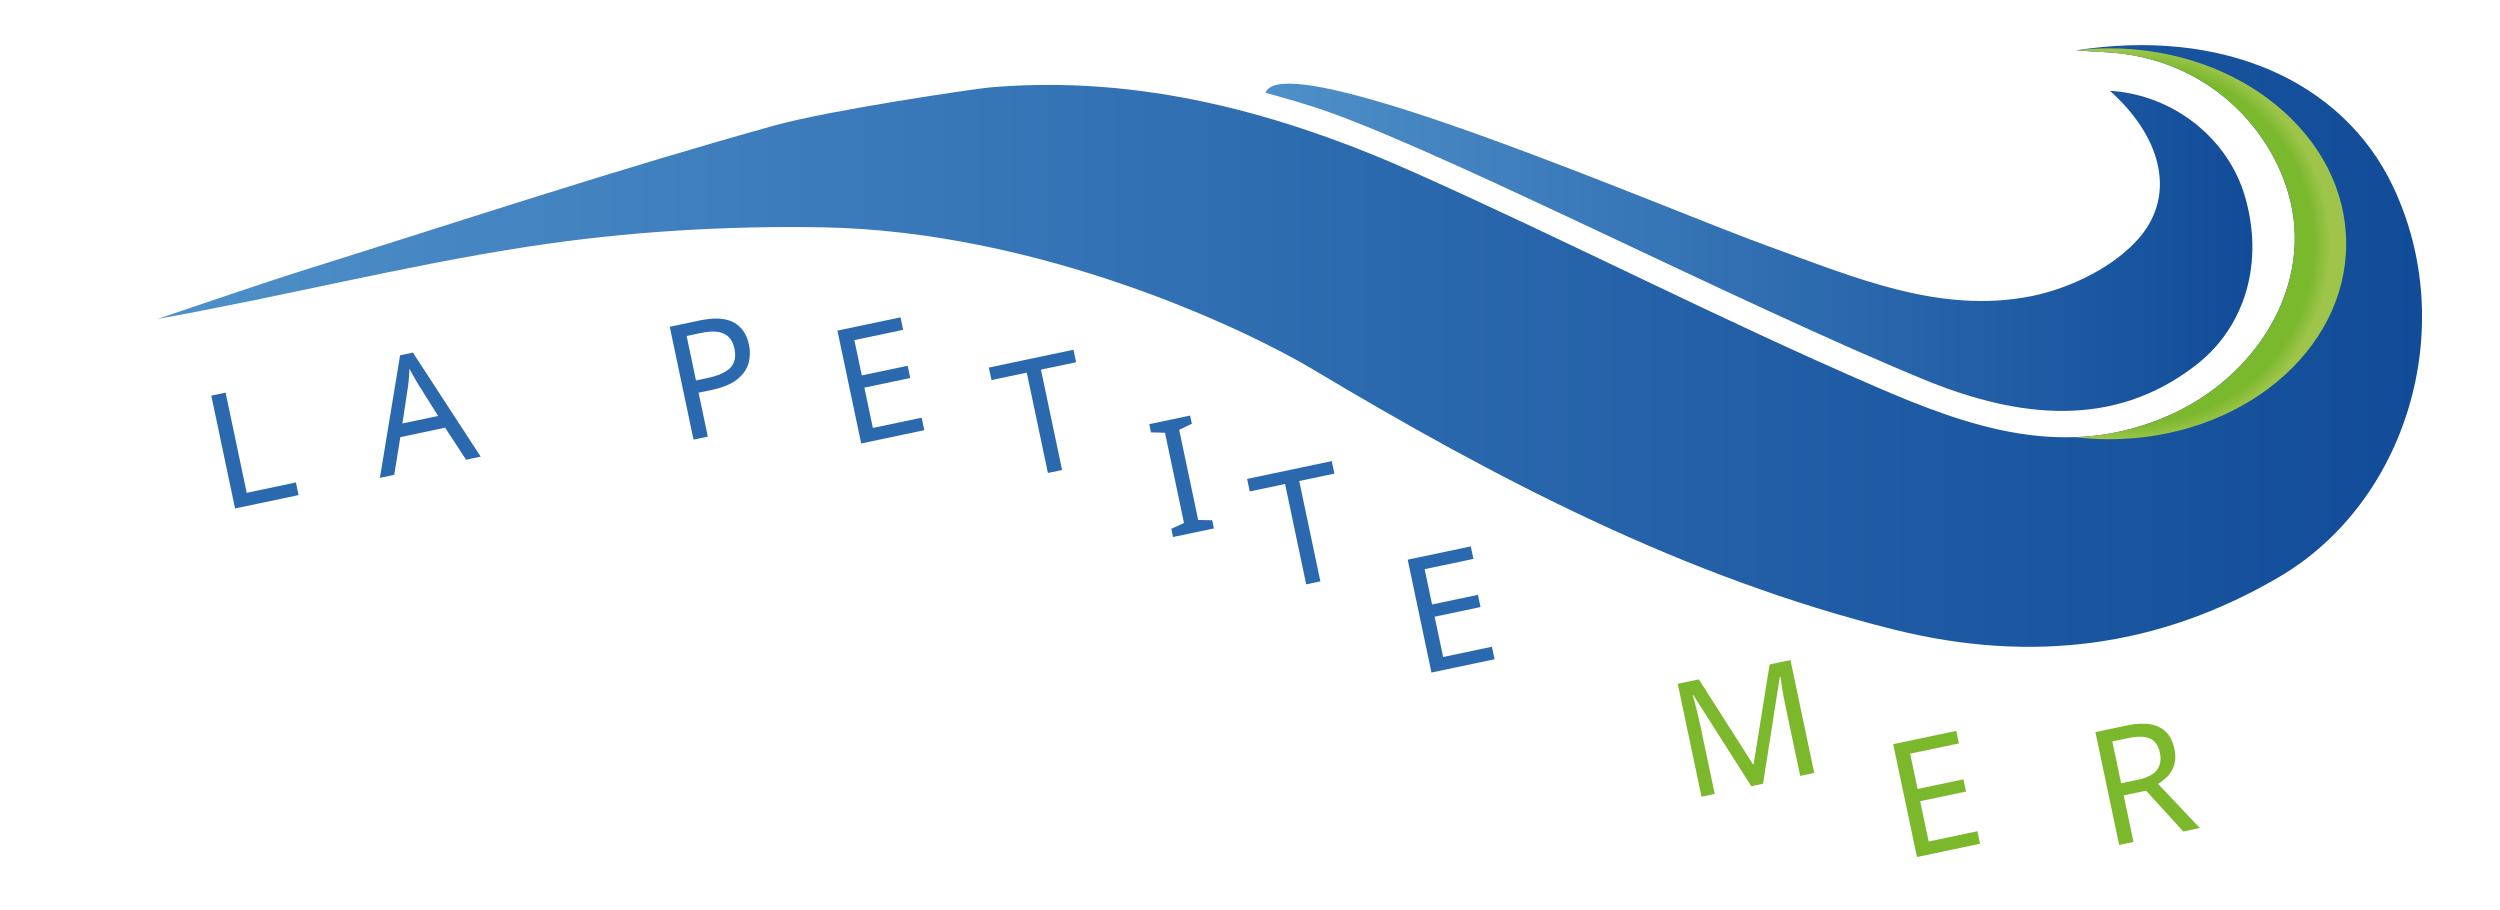
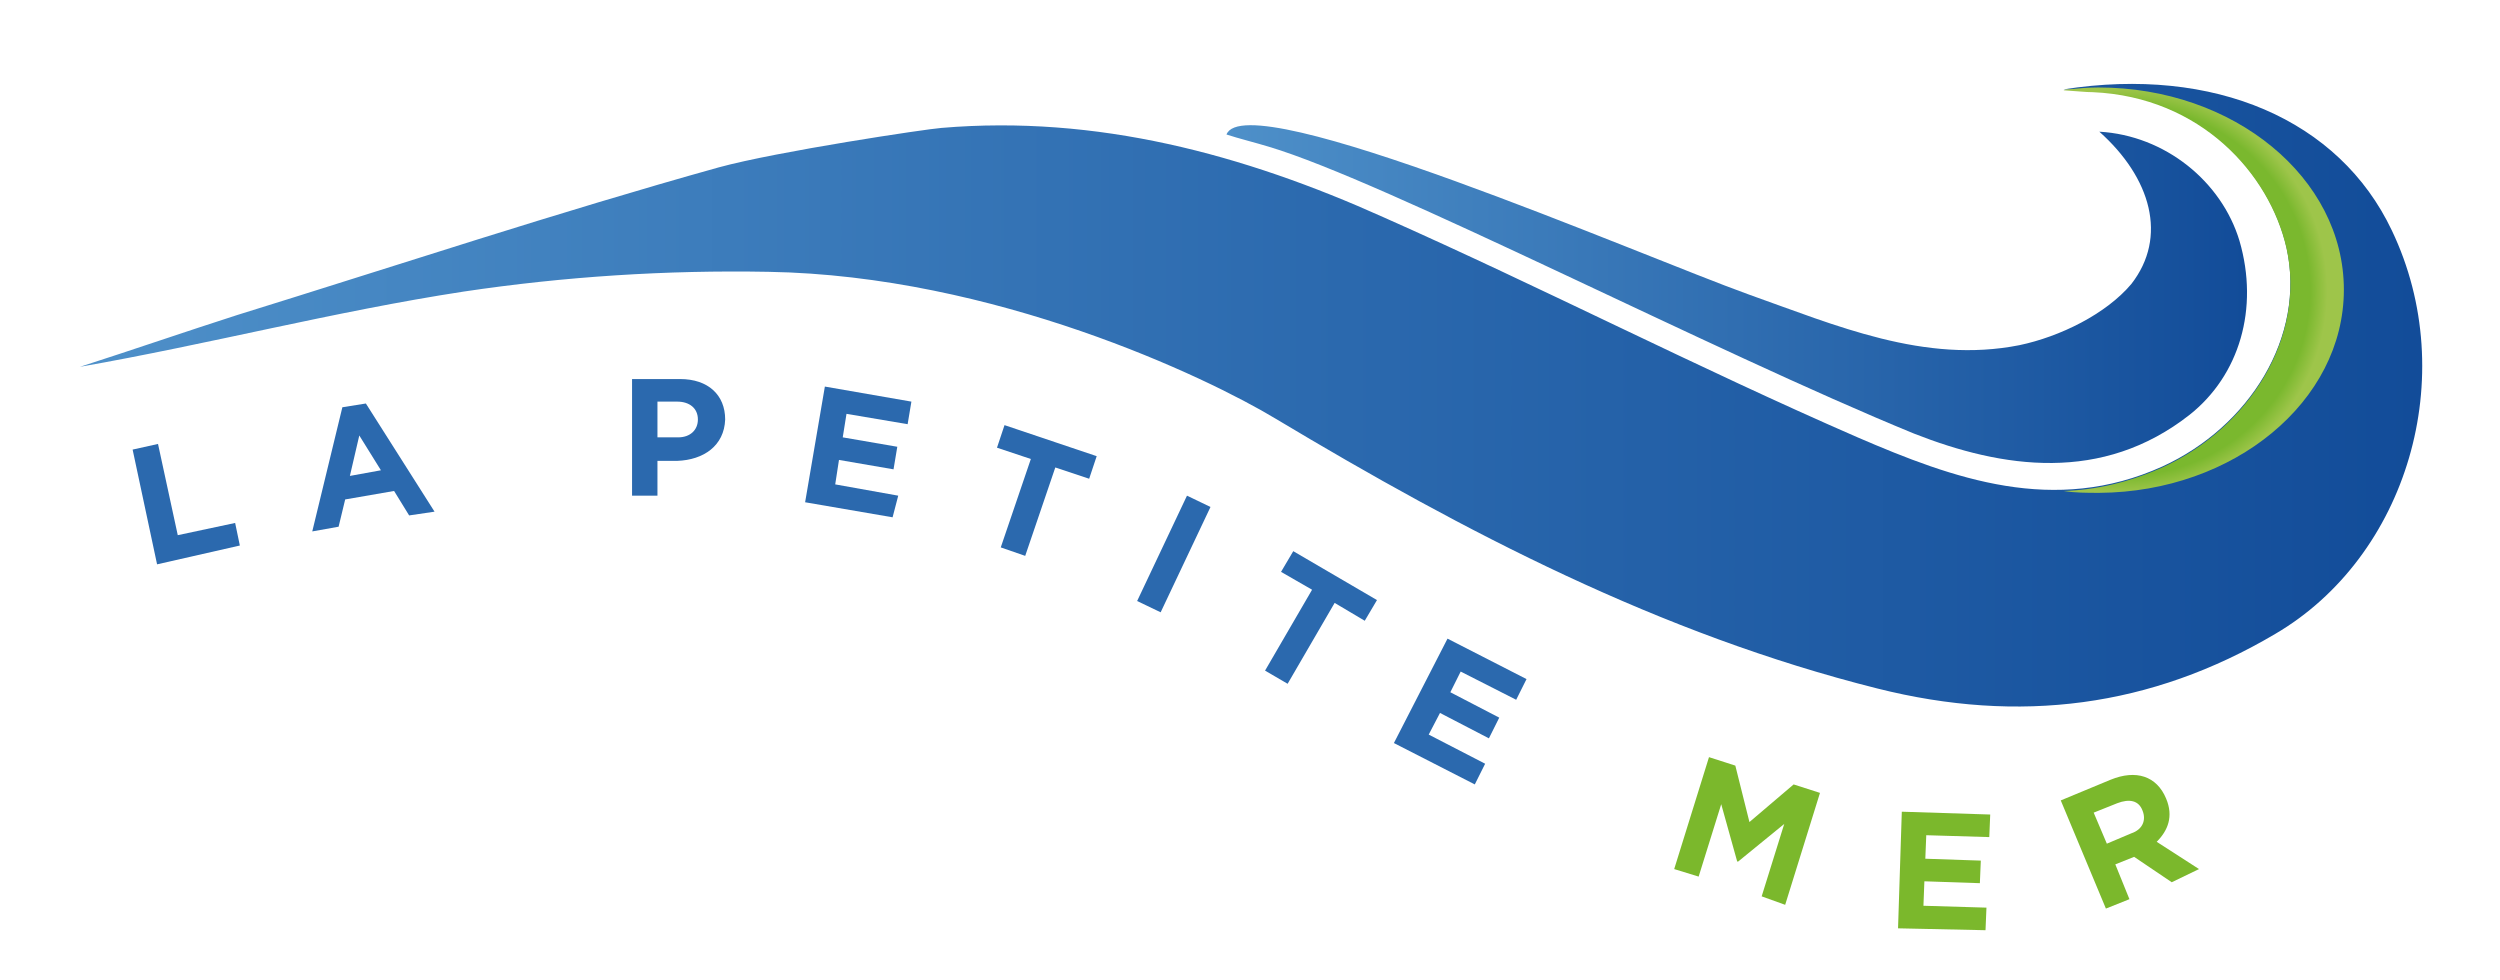
- <svg xmlns="http://www.w3.org/2000/svg" version="1.1" id="Calque_1" x="0px" y="0px" width="275px" height="100px" viewBox="0 0 275 100" enable-background="new 0 0 275 100" xml:space="preserve">
+ <svg xmlns="http://www.w3.org/2000/svg" version="1.1" id="Calque_1" x="0px" y="0px" width="265.8px" height="104.1px" viewBox="0 0 265.8 104.1" enable-background="new 0 0 265.8 104.1" xml:space="preserve">
  <g>
-     <linearGradient id="SVGID_1_" gradientUnits="userSpaceOnUse" x1="17.328" y1="38.058" x2="266.426" y2="38.058">
+     <linearGradient id="SVGID_1_" gradientUnits="userSpaceOnUse" x1="8.41" y1="42.044" x2="257.508" y2="42.044">
      <stop offset="0" style="stop-color:#4E90C9" />
      <stop offset="0.54" style="stop-color:#2B69AE" />
      <stop offset="1" style="stop-color:#124C99" />
    </linearGradient>
-     <path fill-rule="evenodd" clip-rule="evenodd" fill="url(#SVGID_1_)" d="M263.247,20.544   c-5.575-11.768-18.943-17.503-34.891-15.005c1.6,0.108,2.328,0.169,3.062,0.196c11.514,0.507,18.799,8.718,20.581,16.635   c2.138,9.507-3.973,19.095-13.242,23.25c-11.49,5.168-22.194,1.343-32.434-3.083c-17.011-7.354-33.522-15.857-50.433-23.43   c-14.907-6.676-30.467-10.928-47.049-9.487c-1.47,0.133-17.491,2.47-23.667,4.189c-17.17,4.777-34.127,10.382-51.16,15.725   c-5.591,1.753-11.127,3.695-16.687,5.549c13.675-2.435,27.109-5.854,40.759-7.952c10.655-1.642,21.603-2.307,32.358-2.127   c23.957,0.414,46.632,11.235,53.922,15.596c20.23,12.095,40.882,22.911,64.012,28.661c15.109,3.756,29.062,1.965,42.296-5.775   C264.774,55.245,270.568,35.999,263.247,20.544z" />
-     <linearGradient id="SVGID_2_" gradientUnits="userSpaceOnUse" x1="139.2" y1="27.203" x2="247.763" y2="27.203">
+     <path fill-rule="evenodd" clip-rule="evenodd" fill="url(#SVGID_1_)" d="M254.3,24.5c-5.6-11.8-18.9-17.5-34.9-15   c1.6,0.1,2.3,0.2,3.1,0.2c11.5,0.5,18.8,8.7,20.6,16.6c2.1,9.5-4,19.1-13.2,23.3c-11.5,5.2-22.2,1.3-32.4-3.1   c-17-7.4-33.5-15.9-50.4-23.4c-14.9-6.7-30.5-10.9-47-9.5c-1.5,0.1-17.5,2.5-23.7,4.2c-17.2,4.8-34.1,10.4-51.2,15.7   c-5.6,1.8-11.1,3.7-16.7,5.5c13.7-2.4,27.1-5.9,40.8-8c10.7-1.6,21.6-2.3,32.4-2.1c24,0.4,46.6,11.2,53.9,15.6   c20.2,12.1,40.9,22.9,64,28.7c15.1,3.8,29.1,2,42.3-5.8C255.9,59.2,261.7,40,254.3,24.5z" />
+     <linearGradient id="SVGID_2_" gradientUnits="userSpaceOnUse" x1="130.282" y1="31.189" x2="238.845" y2="31.189">
      <stop offset="0" style="stop-color:#4E90C9" />
      <stop offset="1" style="stop-color:#124C99" />
    </linearGradient>
-     <path fill-rule="evenodd" clip-rule="evenodd" fill="url(#SVGID_2_)" d="M232.086,9.986c7.047,0.437,13.021,5.293,14.86,11.627   c2.115,7.241,0.039,14.292-5.297,18.473c-9.315,7.312-19.881,5.675-29.294,1.958c-21.479-8.751-56.157-26.811-68.646-30.53   c-1.271-0.426-3.256-0.945-4.51-1.314c2.091-5.42,44.129,12.863,55.526,16.964c9.266,3.335,18.679,7.435,28.765,5.405   c4.311-0.877,9.206-3.269,11.944-6.548C239.427,21.211,237.616,14.908,232.086,9.986z" />
-     <path fill-rule="evenodd" clip-rule="evenodd" fill="none" d="M11.308,58.806c13.675-2.437,27.111-5.855,40.754-7.954   c10.662-1.638,21.604-2.307,32.363-2.126c23.954,0.413,46.626,11.232,53.919,15.596c20.231,12.095,40.883,22.911,64.015,28.662   c15.108,3.756,29.06,1.963,42.297-5.777c14.095-8.238,19.891-27.486,12.571-42.937c-5.576-11.773-18.942-17.504-34.886-15.008" />
-     <text transform="matrix(0.9785 -0.2061 0.2061 0.9785 24.1748 56.2861)">
-       <tspan x="0" y="0" fill="#2B69AE" font-family="'GothamBold'" font-size="17.763">L</tspan>
-       <tspan x="18.005" y="-0.013" fill="#2B69AE" font-family="'GothamBold'" font-size="17.763" rotate="2.311">A</tspan>
-       <tspan x="38.807" y="1.291" fill="#2B69AE" font-family="'GothamBold'" font-size="17.763" rotate="7.267"> </tspan>
-       <tspan x="50.912" y="2.984" fill="#2B69AE" font-family="'GothamBold'" font-size="17.763" rotate="11.767">P</tspan>
-       <tspan x="68.871" y="7.198" fill="#2B69AE" font-family="'GothamBold'" font-size="17.763" rotate="21.781">E</tspan>
-       <tspan x="85.877" y="14.61" fill="#2B69AE" font-family="'GothamBold'" font-size="17.763" rotate="30.491">T</tspan>
-       <tspan x="101.332" y="24.341" fill="#2B69AE" font-family="'GothamBold'" font-size="17.763" rotate="37.204">I</tspan>
-       <tspan x="111.157" y="32.453" fill="#2B69AE" font-family="'GothamBold'" font-size="17.763" rotate="41.997">T</tspan>
-       <tspan x="125.064" y="44.785" fill="#2B69AE" font-family="'GothamBold'" font-size="17.763" rotate="38.939">E</tspan>
-       <tspan x="140.462" y="56.786" fill="#125F9E" font-family="'GothamBold'" font-size="17.763" rotate="35.044"> </tspan>
-       <tspan x="151.315" y="64.268" fill="#7BB82C" font-family="'GothamBold'" font-size="17.763" rotate="29.395">M</tspan>
-       <tspan x="173.141" y="75.653" fill="#7BB82C" font-family="'GothamBold'" font-size="17.763" rotate="13.977">E</tspan>
-       <tspan x="195.18" y="78.939" fill="#7BB82C" font-family="'GothamBold'" font-size="17.763" rotate="-10.586">R</tspan>
-     </text>
-     <radialGradient id="SVGID_3_" cx="234.717" cy="26.916" r="21.643" gradientTransform="matrix(1 0 0 0.993 0 0.1874)" gradientUnits="userSpaceOnUse">
+     <path fill-rule="evenodd" clip-rule="evenodd" fill="url(#SVGID_2_)" d="M223.2,14c7,0.4,13,5.3,14.9,11.6c2.1,7.2,0,14.3-5.3,18.5   c-9.3,7.3-19.9,5.7-29.3,2c-21.5-8.8-56.2-26.8-68.6-30.5c-1.3-0.4-3.3-0.9-4.5-1.3c2.1-5.4,44.1,12.9,55.5,17   c9.3,3.3,18.7,7.4,28.8,5.4c4.3-0.9,9.2-3.3,11.9-6.5C230.5,25.2,228.7,18.9,223.2,14z" />
+     <g>
+       <path fill="#2B69AE" d="M16.7,60l-2.6-12.2l2.7-0.6l2.1,9.7l6.1-1.3l0.5,2.4L16.7,60z" />
+       <path fill="#2B69AE" d="M43.5,54.8l-1.6-2.6l-5.2,0.9L36,56l-2.8,0.5l3.2-13.2l2.5-0.4l7.3,11.5L43.5,54.8z M38.2,46.3l-1,4.3    l3.3-0.6L38.2,46.3z" />
+       <path fill="#2B69AE" d="M72,49l-2.1,0l0,3.7l-2.7,0l0-12.4l5.1,0c3,0,4.8,1.7,4.8,4.3v0C77,47.4,74.8,48.9,72,49z M74.2,44.6    c0-1.2-0.9-1.9-2.2-1.9l-2.1,0l0,3.8l2.2,0C73.4,46.5,74.2,45.7,74.2,44.6L74.2,44.6z" />
+       <path fill="#2B69AE" d="M85.6,53.4l2.1-12.3l9.2,1.6l-0.4,2.4L90,44l-0.4,2.5l5.8,1l-0.4,2.4l-5.8-1l-0.4,2.6l6.7,1.2L94.9,55    L85.6,53.4z" />
+       <path fill="#2B69AE" d="M112.2,49.7l-3.2,9.4l-2.6-0.9l3.2-9.4l-3.6-1.2l0.8-2.4l9.8,3.3l-0.8,2.4L112.2,49.7z" />
+       <path fill="#2B69AE" d="M120.9,63.9l5.3-11.2l2.5,1.2l-5.3,11.2L120.9,63.9z" />
+       <path fill="#2B69AE" d="M141.9,64.1l-5,8.6l-2.4-1.4l5-8.6l-3.3-1.9l1.3-2.2l8.9,5.2l-1.3,2.2L141.9,64.1z" />
+       <path fill="#2B69AE" d="M148.2,79l5.7-11.1l8.4,4.3l-1.1,2.2l-5.9-3l-1.1,2.2l5.2,2.7l-1.1,2.2l-5.2-2.7l-1.2,2.3l6,3.1l-1.1,2.2    L148.2,79z" />
+       <path fill="#7BB82C" d="M187.3,95.3l2.4-7.7l-4.9,4l-0.1,0l-1.7-6.1l-2.4,7.7l-2.6-0.8l3.7-11.9l2.8,0.9l1.5,6l4.7-4l2.8,0.9    l-3.7,11.9L187.3,95.3z" />
+       <path fill="#7BB82C" d="M201.8,98.7l0.4-12.4l9.4,0.3l-0.1,2.4l-6.7-0.2l-0.1,2.5l5.9,0.2l-0.1,2.4l-5.9-0.2l-0.1,2.6l6.7,0.2    l-0.1,2.4L201.8,98.7z" />
+       <path fill="#7BB82C" d="M230.9,93.8l-4-2.7l-2,0.8l1.5,3.7l-2.5,1l-4.8-11.5l5.3-2.2c2.7-1.1,4.9-0.4,5.9,2l0,0    c0.8,1.9,0.2,3.4-1,4.6l4.5,2.9L230.9,93.8z M227.8,86.2c-0.4-1.1-1.4-1.3-2.7-0.8l-2.5,1l1.4,3.3l2.6-1.1    C227.8,88.2,228.2,87.2,227.8,86.2L227.8,86.2z" />
+     </g>
+     <radialGradient id="SVGID_3_" cx="225.799" cy="30.902" r="21.643" gradientTransform="matrix(1 0 0 0.993 0 0.2151)" gradientUnits="userSpaceOnUse">
      <stop offset="0.915" style="stop-color:#7AB82E" />
      <stop offset="1" style="stop-color:#9EC54A" />
    </radialGradient>
-     <path fill-rule="evenodd" clip-rule="evenodd" fill="url(#SVGID_3_)" d="M258.08,26.814c0-11.874-11.671-21.499-26.064-21.499   c-1.085,0-2.152,0.062-3.204,0.17c-0.153,0.019-0.301,0.031-0.455,0.054c1.6,0.108,2.328,0.169,3.062,0.196   c11.514,0.507,18.799,8.718,20.581,16.635c2.138,9.507-3.973,19.095-13.242,23.25c-3.586,1.615-7.096,2.352-10.542,2.464   c1.243,0.151,2.509,0.233,3.801,0.233C246.409,48.317,258.08,38.69,258.08,26.814z" />
+     <path fill-rule="evenodd" clip-rule="evenodd" fill="url(#SVGID_3_)" d="M249.2,30.8c0-11.9-11.7-21.5-26.1-21.5   c-1.1,0-2.2,0.1-3.2,0.2c-0.2,0-0.3,0-0.5,0.1c1.6,0.1,2.3,0.2,3.1,0.2c11.5,0.5,18.8,8.7,20.6,16.6c2.1,9.5-4,19.1-13.2,23.3   c-3.6,1.6-7.1,2.4-10.5,2.5c1.2,0.2,2.5,0.2,3.8,0.2C237.5,52.3,249.2,42.7,249.2,30.8z" />
  </g>
</svg>
